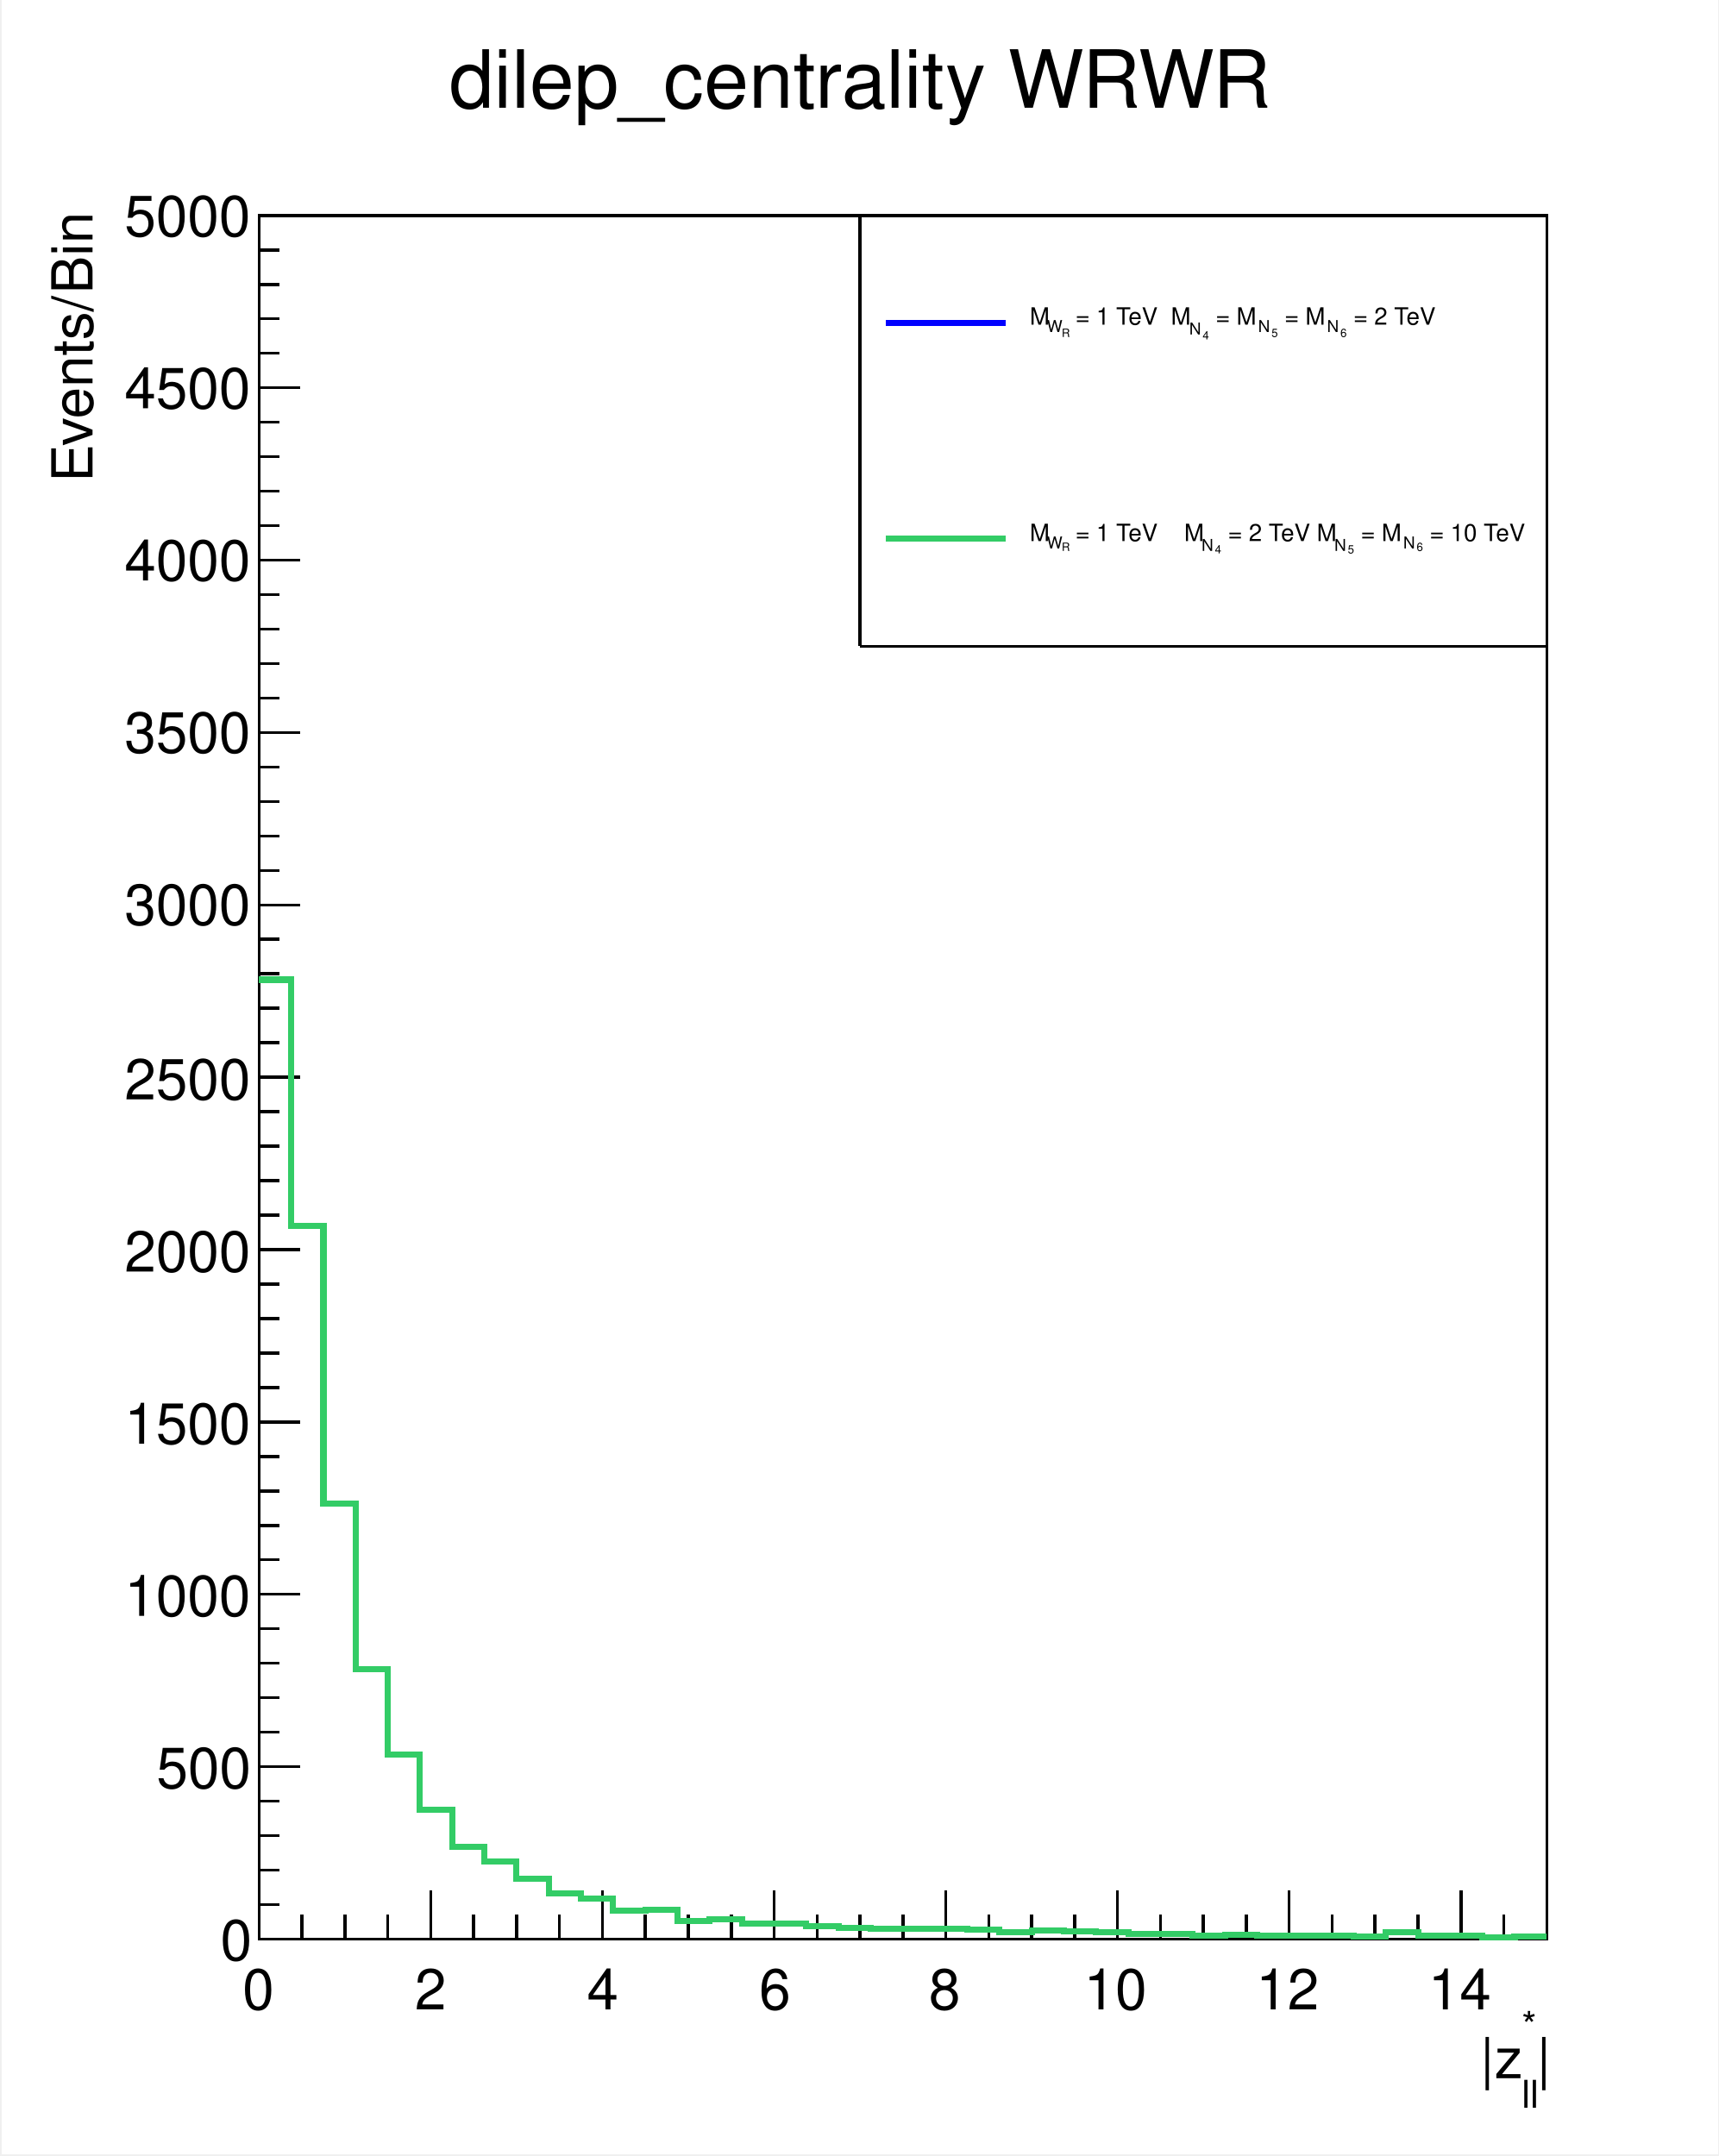
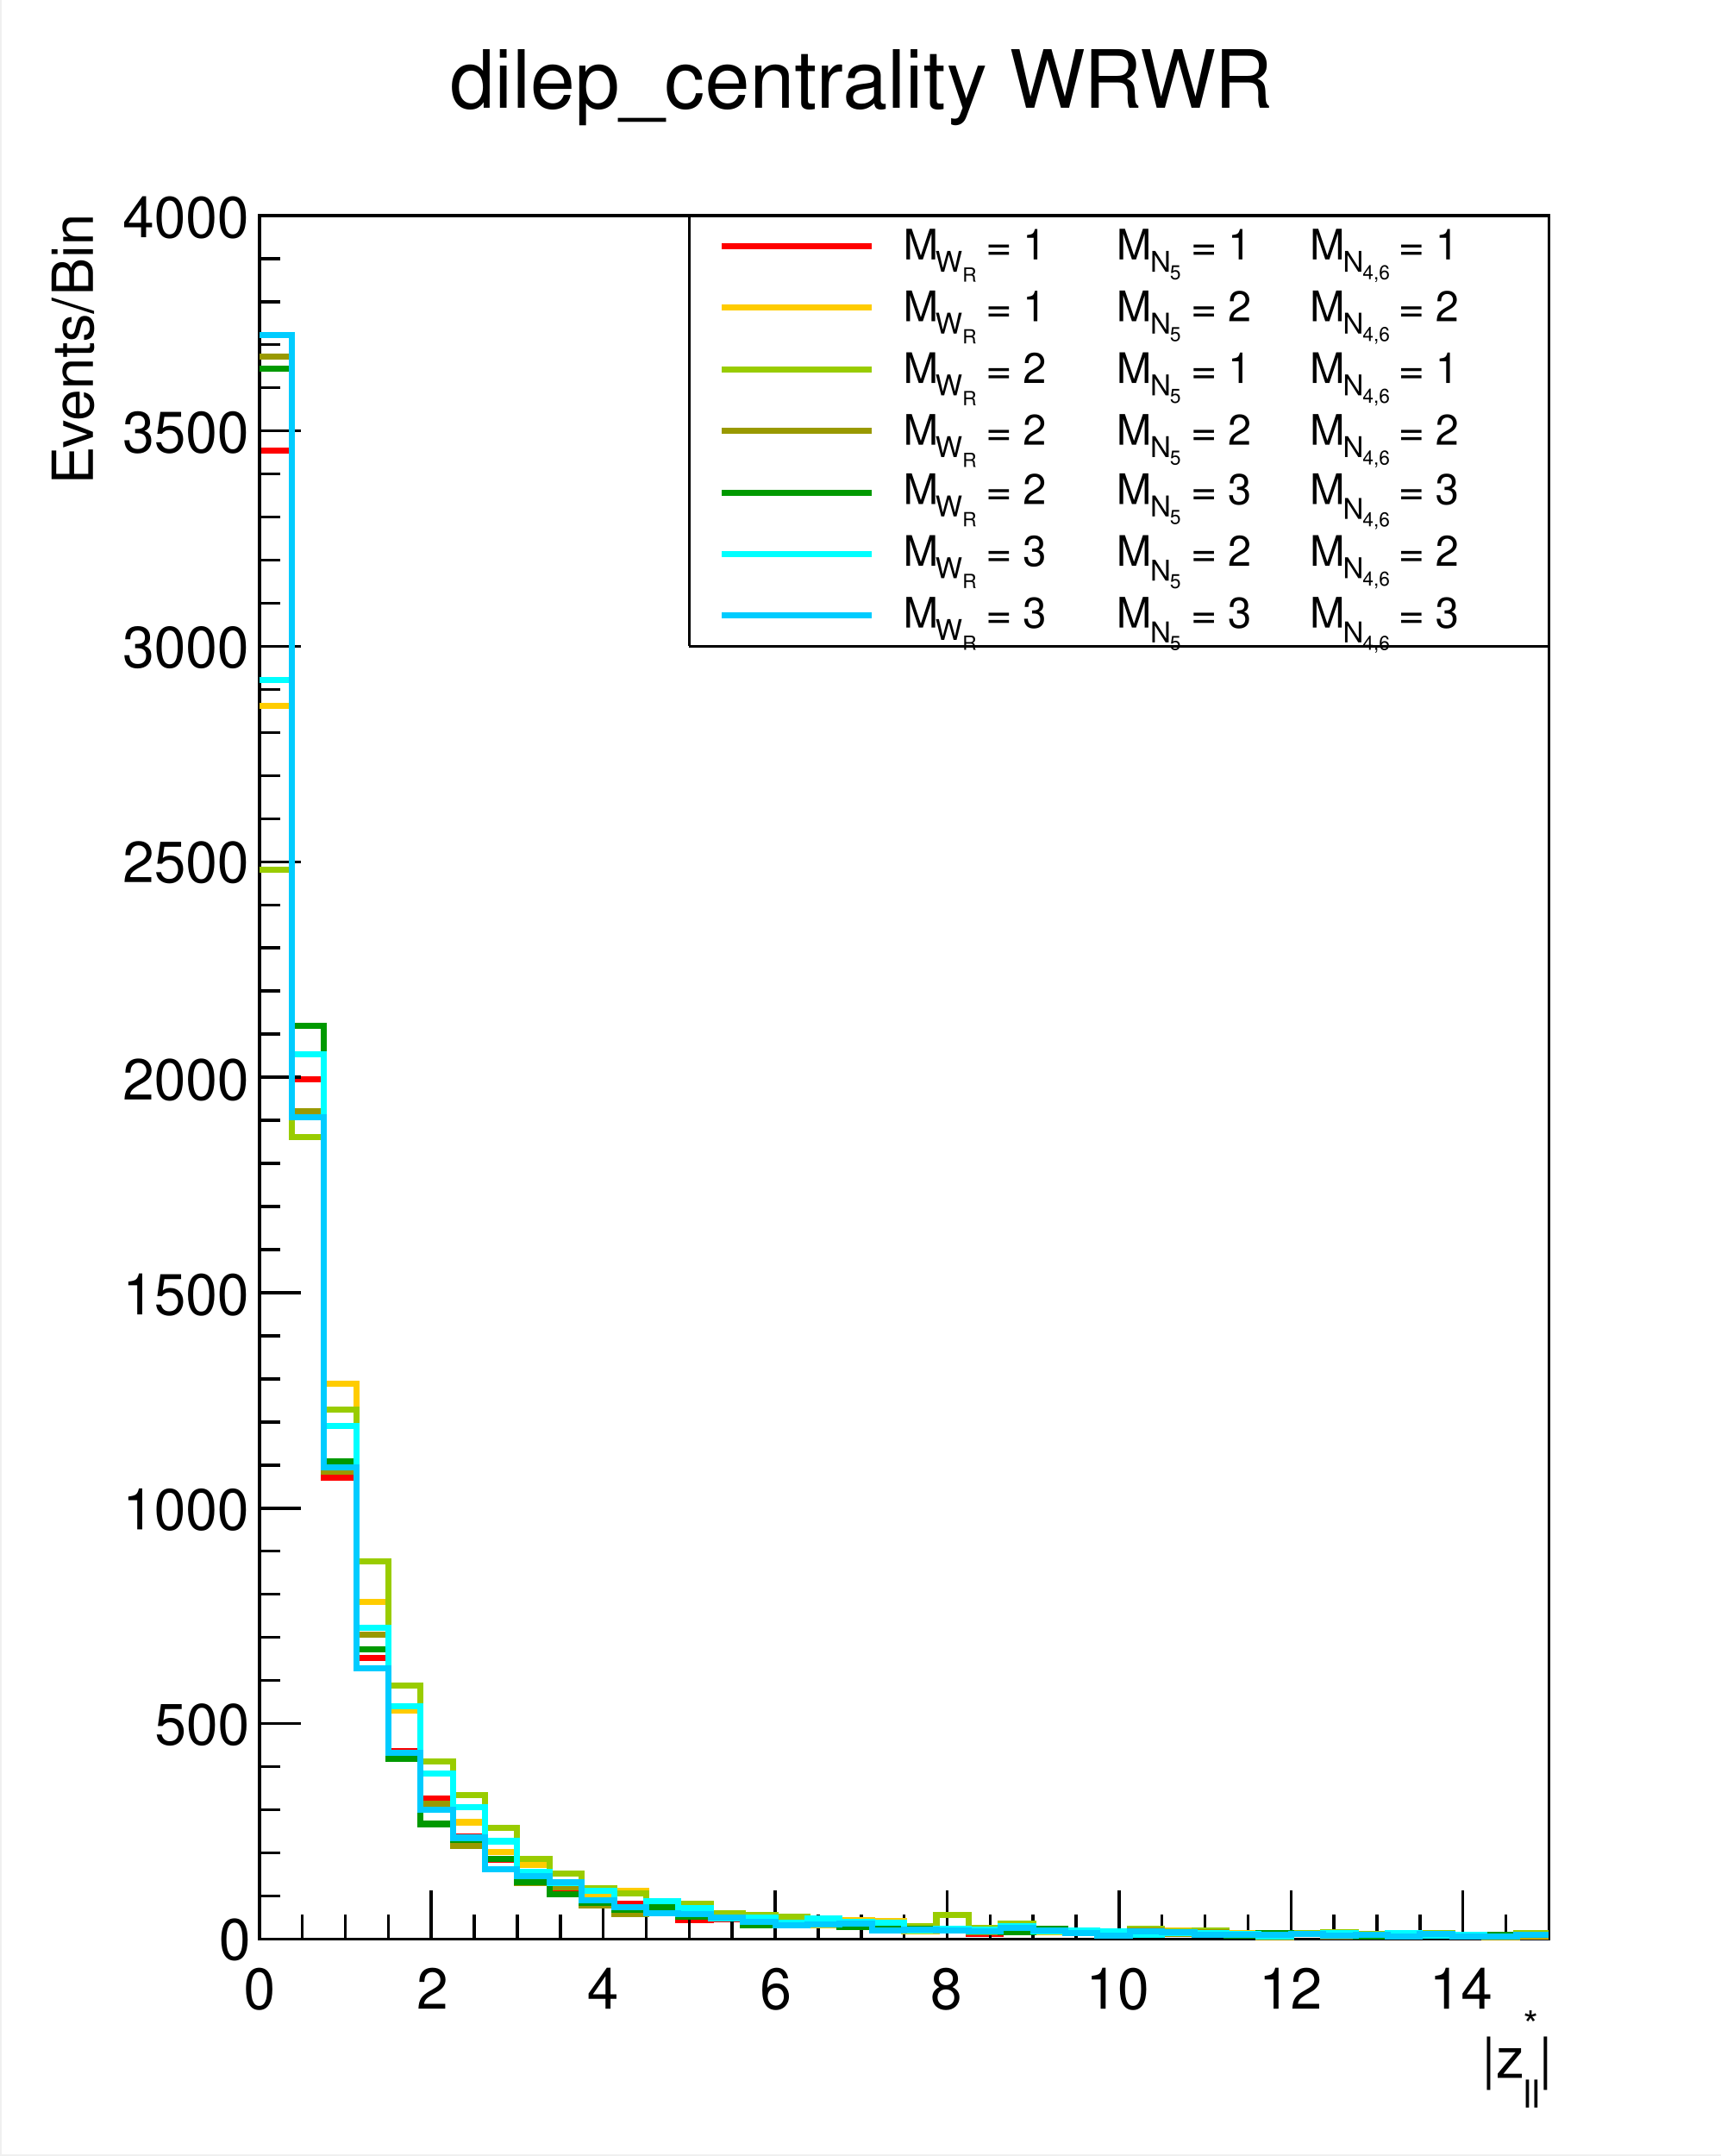
- <svg xmlns="http://www.w3.org/2000/svg" width="567.429" height="712.004" viewBox="0 0 567.429 712.004" shape-rendering="crispEdges">
+ <svg xmlns="http://www.w3.org/2000/svg" width="567.429" height="710.791" viewBox="0 0 567.429 710.791" shape-rendering="crispEdges">
  <defs>
</defs>
-   <rect x="0.5" y="0" width="566.929" height="711.504" fill="white" />
-   <rect x="85.539" y="71.15" width="425.197" height="569.203" fill="white" />
-   <rect x="85.539" y="71.15" width="425.197" height="569.203" fill="none" stroke="black" />
-   <rect x="85.539" y="71.15" width="425.197" height="569.203" fill="white" />
-   <rect x="85.539" y="71.15" width="425.197" height="569.203" fill="none" stroke="black" />
-   <path d="M85.539,323.535h 10.63v 81.282h 10.63v 91.756h 10.63v 54.644h 10.63v 28.233h 10.63v 18.328h 10.63v 12.067h 10.63v 4.781h 10.63v 5.92h 10.63v 4.781h 10.63v 1.708h 10.63v 3.984h 10.63v -0.228h  10.63v 3.529h 10.63v -0.569h 10.63v 1.48h 10.63v 0.114h 10.63v 0.683h 10.63v 0.683h 10.63v 0.342h 10.63v -0.114h 10.63v 0.114h 10.63v 0.114h 10.63v 0.911h 10.63v -0.569h 10.63v 0.342h  10.63v 0.114h 10.63v 0.569h 10.63v 0.228h 10.63v 0.569h 10.63v -0.455h 10.63v 0.228h 10.63v 0.114h 21.26v 0.342h 10.63v -1.366h 10.63v 1.138h 21.26v 0.342h 10.63v -0.114h 10.63" fill="none" stroke="#0000ff" stroke-width="2" />
-   <path d="M85.539,640.354h 425.197" fill="none" stroke="black" />
-   <path d="M85.539,624.345v 16.009" fill="none" stroke="black" />
-   <path d="M99.713,632.349v 8.004" fill="none" stroke="black" />
-   <path d="M113.886,632.349v 8.004" fill="none" stroke="black" />
-   <path d="M128.059,632.349v 8.004" fill="none" stroke="black" />
-   <path d="M142.232,624.345v 16.009" fill="none" stroke="black" />
-   <path d="M156.406,632.349v 8.004" fill="none" stroke="black" />
-   <path d="M170.579,632.349v 8.004" fill="none" stroke="black" />
-   <path d="M184.752,632.349v 8.004" fill="none" stroke="black" />
-   <path d="M198.925,624.345v 16.009" fill="none" stroke="black" />
-   <path d="M213.098,632.349v 8.004" fill="none" stroke="black" />
-   <path d="M227.272,632.349v 8.004" fill="none" stroke="black" />
-   <path d="M241.445,632.349v 8.004" fill="none" stroke="black" />
-   <path d="M255.618,624.345v 16.009" fill="none" stroke="black" />
-   <path d="M269.791,632.349v 8.004" fill="none" stroke="black" />
-   <path d="M283.965,632.349v 8.004" fill="none" stroke="black" />
-   <path d="M298.138,632.349v 8.004" fill="none" stroke="black" />
-   <path d="M312.311,624.345v 16.009" fill="none" stroke="black" />
-   <path d="M326.484,632.349v 8.004" fill="none" stroke="black" />
-   <path d="M340.657,632.349v 8.004" fill="none" stroke="black" />
-   <path d="M354.831,632.349v 8.004" fill="none" stroke="black" />
-   <path d="M369.004,624.345v 16.009" fill="none" stroke="black" />
-   <path d="M383.177,632.349v 8.004" fill="none" stroke="black" />
-   <path d="M397.35,632.349v 8.004" fill="none" stroke="black" />
-   <path d="M411.524,632.349v 8.004" fill="none" stroke="black" />
-   <path d="M425.697,624.345v 16.009" fill="none" stroke="black" />
-   <path d="M439.87,632.349v 8.004" fill="none" stroke="black" />
-   <path d="M454.043,632.349v 8.004" fill="none" stroke="black" />
-   <path d="M468.217,632.349v 8.004" fill="none" stroke="black" />
-   <path d="M482.39,624.345v 16.009" fill="none" stroke="black" />
-   <path d="M482.39,624.345v 16.009" fill="none" stroke="black" />
-   <path d="M496.563,632.349v 8.004" fill="none" stroke="black" />
-   <path d="M510.736,632.349v 8.004" fill="none" stroke="black" />
-   <text xml:space="preserve" x="80.097" y="663.583" fill="black" font-size="18.704" font-family="Helvetica">0</text>
-   <text xml:space="preserve" x="136.953" y="663.583" fill="black" font-size="18.704" font-family="Helvetica">2</text>
-   <text xml:space="preserve" x="193.808" y="663.583" fill="black" font-size="18.704" font-family="Helvetica">4</text>
-   <text xml:space="preserve" x="250.664" y="663.583" fill="black" font-size="18.704" font-family="Helvetica">6</text>
-   <text xml:space="preserve" x="306.707" y="663.583" fill="black" font-size="18.704" font-family="Helvetica">8</text>
-   <text xml:space="preserve" x="357.877" y="663.583" fill="black" font-size="18.704" font-family="Helvetica">10</text>
-   <text xml:space="preserve" x="414.732" y="663.583" fill="black" font-size="18.704" font-family="Helvetica">12</text>
-   <text xml:space="preserve" x="471.587" y="663.583" fill="black" font-size="18.704" font-family="Helvetica">14</text>
-   <text xml:space="preserve" x="507.325" y="686.325" fill="black" font-size="18.704" font-family="Helvetica">|</text>
-   <text xml:space="preserve" x="502.452" y="673.33" fill="black" font-size="12.636" font-family="Helvetica">*</text>
-   <text xml:space="preserve" x="502.452" y="696.072" fill="black" font-size="12.636" font-family="Helvetica">ll</text>
-   <text xml:space="preserve" x="488.644" y="686.325" fill="black" font-size="18.704" font-family="Helvetica">|z</text>
-   <path d="M85.539,640.354v -569.203" fill="none" stroke="black" />
-   <path d="M99.146,640.354h -13.606" fill="none" stroke="black" />
-   <path d="M92.343,628.97h -6.803" fill="none" stroke="black" />
-   <path d="M92.343,617.586h -6.803" fill="none" stroke="black" />
-   <path d="M92.343,606.202h -6.803" fill="none" stroke="black" />
-   <path d="M92.343,594.818h -6.803" fill="none" stroke="black" />
-   <path d="M99.146,583.433h -13.606" fill="none" stroke="black" />
-   <path d="M92.343,572.049h -6.803" fill="none" stroke="black" />
-   <path d="M92.343,560.665h -6.803" fill="none" stroke="black" />
-   <path d="M92.343,549.281h -6.803" fill="none" stroke="black" />
-   <path d="M92.343,537.897h -6.803" fill="none" stroke="black" />
-   <path d="M99.146,526.513h -13.606" fill="none" stroke="black" />
-   <path d="M92.343,515.129h -6.803" fill="none" stroke="black" />
-   <path d="M92.343,503.745h -6.803" fill="none" stroke="black" />
-   <path d="M92.343,492.361h -6.803" fill="none" stroke="black" />
-   <path d="M92.343,480.977h -6.803" fill="none" stroke="black" />
-   <path d="M99.146,469.593h -13.606" fill="none" stroke="black" />
-   <path d="M92.343,458.209h -6.803" fill="none" stroke="black" />
-   <path d="M92.343,446.825h -6.803" fill="none" stroke="black" />
-   <path d="M92.343,435.441h -6.803" fill="none" stroke="black" />
-   <path d="M92.343,424.056h -6.803" fill="none" stroke="black" />
-   <path d="M99.146,412.672h -13.606" fill="none" stroke="black" />
-   <path d="M92.343,401.288h -6.803" fill="none" stroke="black" />
-   <path d="M92.343,389.904h -6.803" fill="none" stroke="black" />
-   <path d="M92.343,378.52h -6.803" fill="none" stroke="black" />
-   <path d="M92.343,367.136h -6.803" fill="none" stroke="black" />
-   <path d="M99.146,355.752h -13.606" fill="none" stroke="black" />
-   <path d="M92.343,344.368h -6.803" fill="none" stroke="black" />
-   <path d="M92.343,332.984h -6.803" fill="none" stroke="black" />
-   <path d="M92.343,321.6h -6.803" fill="none" stroke="black" />
-   <path d="M92.343,310.216h -6.803" fill="none" stroke="black" />
-   <path d="M99.146,298.832h -13.606" fill="none" stroke="black" />
-   <path d="M92.343,287.448h -6.803" fill="none" stroke="black" />
-   <path d="M92.343,276.064h -6.803" fill="none" stroke="black" />
-   <path d="M92.343,264.68h -6.803" fill="none" stroke="black" />
-   <path d="M92.343,253.295h -6.803" fill="none" stroke="black" />
-   <path d="M99.146,241.911h -13.606" fill="none" stroke="black" />
-   <path d="M92.343,230.527h -6.803" fill="none" stroke="black" />
-   <path d="M92.343,219.143h -6.803" fill="none" stroke="black" />
-   <path d="M92.343,207.759h -6.803" fill="none" stroke="black" />
-   <path d="M92.343,196.375h -6.803" fill="none" stroke="black" />
-   <path d="M99.146,184.991h -13.606" fill="none" stroke="black" />
-   <path d="M92.343,173.607h -6.803" fill="none" stroke="black" />
-   <path d="M92.343,162.223h -6.803" fill="none" stroke="black" />
-   <path d="M92.343,150.839h -6.803" fill="none" stroke="black" />
-   <path d="M92.343,139.455h -6.803" fill="none" stroke="black" />
-   <path d="M99.146,128.071h -13.606" fill="none" stroke="black" />
-   <path d="M92.343,116.687h -6.803" fill="none" stroke="black" />
-   <path d="M92.343,105.303h -6.803" fill="none" stroke="black" />
-   <path d="M92.343,93.919h -6.803" fill="none" stroke="black" />
-   <path d="M92.343,82.534h -6.803" fill="none" stroke="black" />
-   <path d="M99.146,71.15h -13.606" fill="none" stroke="black" />
-   <text xml:space="preserve" x="72.787" y="647.339" fill="black" font-size="18.704" font-family="Helvetica">0</text>
-   <text xml:space="preserve" x="51.67" y="590.484" fill="black" font-size="18.704" font-family="Helvetica">500</text>
-   <text xml:space="preserve" x="41.111" y="533.628" fill="black" font-size="18.704" font-family="Helvetica">1000</text>
-   <text xml:space="preserve" x="41.111" y="476.773" fill="black" font-size="18.704" font-family="Helvetica">1500</text>
-   <text xml:space="preserve" x="41.111" y="419.917" fill="black" font-size="18.704" font-family="Helvetica">2000</text>
-   <text xml:space="preserve" x="41.111" y="363.062" fill="black" font-size="18.704" font-family="Helvetica">2500</text>
-   <text xml:space="preserve" x="41.111" y="305.395" fill="black" font-size="18.704" font-family="Helvetica">3000</text>
-   <text xml:space="preserve" x="41.111" y="248.539" fill="black" font-size="18.704" font-family="Helvetica">3500</text>
-   <text xml:space="preserve" x="41.111" y="191.684" fill="black" font-size="18.704" font-family="Helvetica">4000</text>
-   <text xml:space="preserve" x="41.111" y="134.828" fill="black" font-size="18.704" font-family="Helvetica">4500</text>
-   <text xml:space="preserve" x="41.111" y="77.973" fill="black" font-size="18.704" font-family="Helvetica">5000</text>
-   <g transform="rotate(-90,30.5521,159.195)">
-     <text xml:space="preserve" x="30.552" y="159.195" fill="black" font-size="18.704" font-family="Helvetica">Events/Bin</text>
+   <rect x="0.5" y="0" width="566.929" height="710.291" fill="white" />
+   <rect x="85.539" y="71.029" width="425.197" height="568.232" fill="white" />
+   <rect x="85.539" y="71.029" width="425.197" height="568.232" fill="none" stroke="black" />
+   <rect x="85.539" y="71.029" width="425.197" height="568.232" fill="white" />
+   <rect x="85.539" y="71.029" width="425.197" height="568.232" fill="none" stroke="black" />
+   <path d="M85.539,148.451h 10.63v 207.263h 10.63v 131.404h 10.63v 59.522h 10.63v 30.543h 10.63v 15.768h 10.63v 12.643h 10.63v 7.529h 10.63v 5.966h 10.63v 4.688h 10.63v 2.557h 10.63v 1.421h 10.63v 2.841h  10.63v 2.415h 10.63v -0.284h 10.63v 0.142h 10.63v 1.136h 21.26v 0.426h 10.63v -0.426h 10.63v 1.563h 10.63v 0.284h 10.63v 1.705h 10.63v -0.71h 10.63v -0.994h 10.63v 0.852h 10.63v 0.284h  10.63v 0.568h 10.63v -0.426h 10.63v 0.284h 10.63v 0.71h 10.63v -0.426h 21.26v 0.426h 10.63v 0.568h 10.63v -0.852h 10.63v 0.284h 10.63v -0.142h 10.63v 0.284h 10.63v 0.142h 10.63" fill="none" stroke="#ff0000" stroke-width="2" />
+   <path d="M85.539,639.261h 425.197" fill="none" stroke="black" />
+   <path d="M85.539,623.28v 15.982" fill="none" stroke="black" />
+   <path d="M99.713,631.271v 7.991" fill="none" stroke="black" />
+   <path d="M113.886,631.271v 7.991" fill="none" stroke="black" />
+   <path d="M128.059,631.271v 7.991" fill="none" stroke="black" />
+   <path d="M142.232,623.28v 15.982" fill="none" stroke="black" />
+   <path d="M156.406,631.271v 7.991" fill="none" stroke="black" />
+   <path d="M170.579,631.271v 7.991" fill="none" stroke="black" />
+   <path d="M184.752,631.271v 7.991" fill="none" stroke="black" />
+   <path d="M198.925,623.28v 15.982" fill="none" stroke="black" />
+   <path d="M213.098,631.271v 7.991" fill="none" stroke="black" />
+   <path d="M227.272,631.271v 7.991" fill="none" stroke="black" />
+   <path d="M241.445,631.271v 7.991" fill="none" stroke="black" />
+   <path d="M255.618,623.28v 15.982" fill="none" stroke="black" />
+   <path d="M269.791,631.271v 7.991" fill="none" stroke="black" />
+   <path d="M283.965,631.271v 7.991" fill="none" stroke="black" />
+   <path d="M298.138,631.271v 7.991" fill="none" stroke="black" />
+   <path d="M312.311,623.28v 15.982" fill="none" stroke="black" />
+   <path d="M326.484,631.271v 7.991" fill="none" stroke="black" />
+   <path d="M340.657,631.271v 7.991" fill="none" stroke="black" />
+   <path d="M354.831,631.271v 7.991" fill="none" stroke="black" />
+   <path d="M369.004,623.28v 15.982" fill="none" stroke="black" />
+   <path d="M383.177,631.271v 7.991" fill="none" stroke="black" />
+   <path d="M397.35,631.271v 7.991" fill="none" stroke="black" />
+   <path d="M411.524,631.271v 7.991" fill="none" stroke="black" />
+   <path d="M425.697,623.28v 15.982" fill="none" stroke="black" />
+   <path d="M439.87,631.271v 7.991" fill="none" stroke="black" />
+   <path d="M454.043,631.271v 7.991" fill="none" stroke="black" />
+   <path d="M468.217,631.271v 7.991" fill="none" stroke="black" />
+   <path d="M482.39,623.28v 15.982" fill="none" stroke="black" />
+   <path d="M482.39,623.28v 15.982" fill="none" stroke="black" />
+   <path d="M496.563,631.271v 7.991" fill="none" stroke="black" />
+   <path d="M510.736,631.271v 7.991" fill="none" stroke="black" />
+   <text xml:space="preserve" x="80.326" y="662.232" fill="black" font-size="18.704" font-family="Helvetica">0</text>
+   <text xml:space="preserve" x="137.345" y="662.232" fill="black" font-size="18.704" font-family="Helvetica">2</text>
+   <text xml:space="preserve" x="193.549" y="662.232" fill="black" font-size="18.704" font-family="Helvetica">4</text>
+   <text xml:space="preserve" x="250.568" y="662.232" fill="black" font-size="18.704" font-family="Helvetica">6</text>
+   <text xml:space="preserve" x="306.772" y="662.232" fill="black" font-size="18.704" font-family="Helvetica">8</text>
+   <text xml:space="preserve" x="358.089" y="662.232" fill="black" font-size="18.704" font-family="Helvetica">10</text>
+   <text xml:space="preserve" x="415.108" y="662.232" fill="black" font-size="18.704" font-family="Helvetica">12</text>
+   <text xml:space="preserve" x="471.312" y="662.232" fill="black" font-size="18.704" font-family="Helvetica">14</text>
+   <text xml:space="preserve" x="507.152" y="685.039" fill="black" font-size="18.704" font-family="Helvetica">|</text>
+   <text xml:space="preserve" x="502.265" y="672.006" fill="black" font-size="12.636" font-family="Helvetica">*</text>
+   <text xml:space="preserve" x="502.265" y="694.814" fill="black" font-size="12.636" font-family="Helvetica">ll</text>
+   <text xml:space="preserve" x="488.417" y="685.039" fill="black" font-size="18.704" font-family="Helvetica">|z</text>
+   <path d="M85.539,639.261v -568.232" fill="none" stroke="black" />
+   <path d="M99.146,639.261h -13.606" fill="none" stroke="black" />
+   <path d="M92.343,625.056h -6.803" fill="none" stroke="black" />
+   <path d="M92.343,610.85h -6.803" fill="none" stroke="black" />
+   <path d="M92.343,596.644h -6.803" fill="none" stroke="black" />
+   <path d="M92.343,582.438h -6.803" fill="none" stroke="black" />
+   <path d="M99.146,568.232h -13.606" fill="none" stroke="black" />
+   <path d="M92.343,554.027h -6.803" fill="none" stroke="black" />
+   <path d="M92.343,539.821h -6.803" fill="none" stroke="black" />
+   <path d="M92.343,525.615h -6.803" fill="none" stroke="black" />
+   <path d="M92.343,511.409h -6.803" fill="none" stroke="black" />
+   <path d="M99.146,497.203h -13.606" fill="none" stroke="black" />
+   <path d="M92.343,482.998h -6.803" fill="none" stroke="black" />
+   <path d="M92.343,468.792h -6.803" fill="none" stroke="black" />
+   <path d="M92.343,454.586h -6.803" fill="none" stroke="black" />
+   <path d="M92.343,440.38h -6.803" fill="none" stroke="black" />
+   <path d="M99.146,426.174h -13.606" fill="none" stroke="black" />
+   <path d="M92.343,411.968h -6.803" fill="none" stroke="black" />
+   <path d="M92.343,397.763h -6.803" fill="none" stroke="black" />
+   <path d="M92.343,383.557h -6.803" fill="none" stroke="black" />
+   <path d="M92.343,369.351h -6.803" fill="none" stroke="black" />
+   <path d="M99.146,355.145h -13.606" fill="none" stroke="black" />
+   <path d="M92.343,340.939h -6.803" fill="none" stroke="black" />
+   <path d="M92.343,326.734h -6.803" fill="none" stroke="black" />
+   <path d="M92.343,312.528h -6.803" fill="none" stroke="black" />
+   <path d="M92.343,298.322h -6.803" fill="none" stroke="black" />
+   <path d="M99.146,284.116h -13.606" fill="none" stroke="black" />
+   <path d="M92.343,269.91h -6.803" fill="none" stroke="black" />
+   <path d="M92.343,255.705h -6.803" fill="none" stroke="black" />
+   <path d="M92.343,241.499h -6.803" fill="none" stroke="black" />
+   <path d="M92.343,227.293h -6.803" fill="none" stroke="black" />
+   <path d="M99.146,213.087h -13.606" fill="none" stroke="black" />
+   <path d="M92.343,198.881h -6.803" fill="none" stroke="black" />
+   <path d="M92.343,184.676h -6.803" fill="none" stroke="black" />
+   <path d="M92.343,170.47h -6.803" fill="none" stroke="black" />
+   <path d="M92.343,156.264h -6.803" fill="none" stroke="black" />
+   <path d="M99.146,142.058h -13.606" fill="none" stroke="black" />
+   <path d="M92.343,127.852h -6.803" fill="none" stroke="black" />
+   <path d="M92.343,113.646h -6.803" fill="none" stroke="black" />
+   <path d="M92.343,99.441h -6.803" fill="none" stroke="black" />
+   <path d="M92.343,85.235h -6.803" fill="none" stroke="black" />
+   <path d="M99.146,71.029h -13.606" fill="none" stroke="black" />
+   <text xml:space="preserve" x="72.181" y="645.941" fill="black" font-size="18.704" font-family="Helvetica">0</text>
+   <text xml:space="preserve" x="51.002" y="575.075" fill="black" font-size="18.704" font-family="Helvetica">500</text>
+   <text xml:space="preserve" x="40.413" y="504.208" fill="black" font-size="18.704" font-family="Helvetica">1000</text>
+   <text xml:space="preserve" x="40.413" y="433.342" fill="black" font-size="18.704" font-family="Helvetica">1500</text>
+   <text xml:space="preserve" x="40.413" y="362.476" fill="black" font-size="18.704" font-family="Helvetica">2000</text>
+   <text xml:space="preserve" x="40.413" y="290.796" fill="black" font-size="18.704" font-family="Helvetica">2500</text>
+   <text xml:space="preserve" x="40.413" y="219.929" fill="black" font-size="18.704" font-family="Helvetica">3000</text>
+   <text xml:space="preserve" x="40.413" y="149.063" fill="black" font-size="18.704" font-family="Helvetica">3500</text>
+   <text xml:space="preserve" x="40.413" y="78.197" fill="black" font-size="18.704" font-family="Helvetica">4000</text>
+   <g transform="rotate(-90,30.6385,159.652)">
+     <text xml:space="preserve" x="30.639" y="159.652" fill="black" font-size="18.704" font-family="Helvetica">Events/Bin</text>
  </g>
-   <text xml:space="preserve" x="283.965" y="35.575" text-anchor="middle" fill="black" font-size="26.506" font-family="Helvetica">dilep_centrality WRWR</text>
-   <path d="M85.539,323.535h 10.63v 81.282h 10.63v 91.756h 10.63v 54.644h 10.63v 28.233h 10.63v 18.328h 10.63v 12.067h 10.63v 4.781h 10.63v 5.92h 10.63v 4.781h 10.63v 1.708h 10.63v 3.984h 10.63v -0.228h  10.63v 3.529h 10.63v -0.569h 10.63v 1.48h 10.63v 0.114h 10.63v 0.683h 10.63v 0.683h 10.63v 0.342h 10.63v -0.114h 10.63v 0.114h 10.63v 0.114h 10.63v 0.911h 10.63v -0.569h 10.63v 0.342h  10.63v 0.114h 10.63v 0.569h 10.63v 0.228h 10.63v 0.569h 10.63v -0.455h 10.63v 0.228h 10.63v 0.114h 21.26v 0.342h 10.63v -1.366h 10.63v 1.138h 21.26v 0.342h 10.63v -0.114h 10.63" fill="none" stroke="#33cc66" stroke-width="2" />
-   <rect x="283.965" y="71.15" width="226.772" height="142.301" fill="white" />
-   <path d="M283.965,213.451h 226.772" fill="none" stroke="black" />
-   <path d="M510.736,213.451v -142.301" fill="none" stroke="black" />
-   <path d="M510.736,71.15h -226.772" fill="none" stroke="black" />
-   <path d="M283.965,71.15v 142.301" fill="none" stroke="black" />
-   <text xml:space="preserve" x="444.784" y="107.213" fill="black" font-size="7.871" font-family="Helvetica"> = 2 TeV</text>
-   <text xml:space="preserve" x="441.535" y="111.274" fill="black" font-size="3.776" font-family="Helvetica"> 6</text>
-   <text xml:space="preserve" x="436.662" y="109.65" fill="black" font-size="5.414" font-family="Helvetica"> N</text>
-   <text xml:space="preserve" x="422.042" y="107.213" fill="black" font-size="7.871" font-family="Helvetica"> = M</text>
-   <text xml:space="preserve" x="418.793" y="111.274" fill="black" font-size="3.776" font-family="Helvetica"> 5</text>
-   <text xml:space="preserve" x="413.92" y="109.65" fill="black" font-size="5.414" font-family="Helvetica"> N</text>
-   <text xml:space="preserve" x="399.3" y="107.213" fill="black" font-size="7.871" font-family="Helvetica"> = M</text>
-   <text xml:space="preserve" x="396.051" y="112.086" fill="black" font-size="3.776" font-family="Helvetica"> 4</text>
-   <text xml:space="preserve" x="391.178" y="110.462" fill="black" font-size="5.414" font-family="Helvetica"> N</text>
-   <text xml:space="preserve" x="353.003" y="107.213" fill="black" font-size="7.871" font-family="Helvetica"> = 1 TeV  M</text>
-   <text xml:space="preserve" x="350.567" y="111.274" fill="black" font-size="3.776" font-family="Helvetica">R</text>
-   <text xml:space="preserve" x="345.693" y="109.65" fill="black" font-size="5.414" font-family="Helvetica">W</text>
-   <text xml:space="preserve" x="340.008" y="107.213" fill="black" font-size="7.871" font-family="Helvetica">M</text>
-   <path d="M292.469,106.726h 39.685" fill="none" stroke="#0000ff" stroke-width="2" />
-   <text xml:space="preserve" x="469.963" y="178.688" fill="black" font-size="7.871" font-family="Helvetica"> = 10 TeV</text>
-   <text xml:space="preserve" x="466.714" y="181.937" fill="black" font-size="3.776" font-family="Helvetica"> 6</text>
-   <text xml:space="preserve" x="461.841" y="181.125" fill="black" font-size="5.414" font-family="Helvetica"> N</text>
-   <text xml:space="preserve" x="447.221" y="178.688" fill="black" font-size="7.871" font-family="Helvetica"> = M</text>
-   <text xml:space="preserve" x="443.972" y="182.749" fill="black" font-size="3.776" font-family="Helvetica"> 5</text>
-   <text xml:space="preserve" x="439.098" y="181.937" fill="black" font-size="5.414" font-family="Helvetica"> N</text>
-   <text xml:space="preserve" x="403.361" y="178.688" fill="black" font-size="7.871" font-family="Helvetica"> = 2 TeV M</text>
-   <text xml:space="preserve" x="400.112" y="182.749" fill="black" font-size="3.776" font-family="Helvetica"> 4</text>
-   <text xml:space="preserve" x="395.239" y="181.937" fill="black" font-size="5.414" font-family="Helvetica"> N</text>
-   <text xml:space="preserve" x="353.003" y="178.688" fill="black" font-size="7.871" font-family="Helvetica"> = 1 TeV    M</text>
-   <text xml:space="preserve" x="350.567" y="181.937" fill="black" font-size="3.776" font-family="Helvetica">R</text>
-   <text xml:space="preserve" x="345.693" y="181.125" fill="black" font-size="5.414" font-family="Helvetica">W</text>
-   <text xml:space="preserve" x="340.008" y="178.688" fill="black" font-size="7.871" font-family="Helvetica">M</text>
-   <path d="M292.469,177.876h 39.685" fill="none" stroke="#33cc66" stroke-width="2" />
+   <text xml:space="preserve" x="283.965" y="35.514" text-anchor="middle" fill="black" font-size="26.506" font-family="Helvetica">dilep_centrality WRWR</text>
+   <path d="M85.539,232.691h 10.63v 114.783h 10.63v 108.674h 10.63v 71.881h 10.63v 35.941h 10.63v 20.598h 10.63v 16.195h 10.63v 9.944h 10.63v 4.12h 10.63v 5.966h 10.63v 3.694h 10.63v -0.994h 10.63v 5.256h  10.63v 0.568h 10.63v 1.847h 10.63v 1.563h 10.63v -0.852h 10.63v 2.983h 10.63v -1.847h 10.63v 0.284h 10.63v 3.551h 10.63v -0.284h 10.63v -0.284h 10.63v 0.568h 10.63v 0.284h 10.63v -0.284h  10.63v 0.426h 10.63v -1.421h 10.63v 0.568h 10.63v 0.994h 21.26v 0.426h 10.63v -0.284h 21.26v 0.568h 10.63v 0.284h 10.63v -0.426h 10.63v -0.142h 10.63v 0.142h 10.63v 0.568h 10.63" fill="none" stroke="#ffcc00" stroke-width="2" />
+   <path d="M85.539,286.815h 10.63v 88.076h 10.63v 89.781h 10.63v 50.147h 10.63v 40.771h 10.63v 25.144h 10.63v 11.081h 10.63v 10.796h 10.63v 10.228h 10.63v 4.972h 10.63v 4.83h 10.63v 1.705h 10.63v 2.557h 10.63v  0.71h 10.63v 3.125h 10.63v 0.568h 10.63v 0.568h 10.63v 1.421h 10.63v 1.563h 10.63v -0.852h 10.63v 1.136h 10.63v -3.694h 10.63v 4.262h 10.63v -1.421h 10.63v 2.415h 10.63v -0.142h 10.63v  0.426h 10.63v -0.994h 10.63v 0.71h 10.63v -0.284h 10.63v 1.421h 10.63v -0.568h 21.26v -0.142h 10.63v 0.568h 10.63v 0.568h 10.63v -0.994h 10.63v 0.994h 10.63v -0.284h 10.63v -0.568h  10.63" fill="none" stroke="#99cc00" stroke-width="2" />
+   <path d="M85.539,117.482h 10.63v 248.744h 10.63v 119.045h 10.63v 53.698h 10.63v 38.782h 10.63v 16.905h 10.63v 13.922h 10.63v 7.813h 10.63v 4.404h 10.63v 1.563h 10.63v 5.824h 10.63v 2.983h 10.63v -2.699h 10.63v  3.125h 10.63v 0.71h 10.63v 0.426h 10.63v 1.279h 10.63v 0.426h 10.63v -0.142h 10.63v 1.563h 10.63v 0.284h 10.63v -0.142h 10.63v 1.136h 10.63v -1.421h 10.63v 0.426h 10.63v 0.71h 10.63v  1.136h 10.63v -1.421h 10.63v 1.136h 10.63v -0.568h 10.63v 0.568h 10.63v 1.136h 10.63v -1.136h 10.63v 0.71h 21.26v -0.284h 10.63v 0.142h 21.26v 0.568h 10.63v -0.568h 10.63" fill="none" stroke="#999900" stroke-width="2" />
+   <path d="M85.539,121.602h 10.63v 216.639h 10.63v 143.621h 10.63v 61.937h 10.63v 36.083h 10.63v 21.451h 10.63v 5.114h 10.63v 6.535h 10.63v 7.671h 10.63v 3.836h 10.63v 2.983h 10.63v 2.273h 10.63v -0.994h  10.63v 3.267h 10.63v 0.568h 10.63v 2.273h 21.26v -1.563h 10.63v 1.989h 10.63v -0.426h 10.63v 0.994h 10.63v 0.568h 10.63v 0.284h 10.63v 0.426h 10.63v -1.279h 10.63v 1.421h 10.63v 0.142h  10.63v -0.568h 10.63v 0.568h 10.63v 0.284h 10.63v 0.426h 10.63v -0.852h 10.63v 0.426h 10.63v 0.284h 10.63v 0.568h 10.63v -0.426h 10.63v 0.142h 10.63v 0.284h 10.63v -0.568h 10.63v  -0.142h 10.63" fill="none" stroke="#009900" stroke-width="2" />
+   <path d="M85.539,224.31h 10.63v 123.164h 10.63v 122.596h 10.63v 66.483h 10.63v 25.997h 10.63v 22.019h 10.63v 11.081h 10.63v 11.365h 10.63v 10.086h 10.63v 3.694h 10.63v 2.557h 10.63v 5.398h 10.63v -1.847h 10.63v  2.273h 10.63v 3.409h 10.63v -0.426h 10.63v 1.705h 10.63v -1.421h 10.63v 1.136h 10.63v 0.426h 10.63v 2.557h 10.63v -0.568h 10.63v 0.142h 10.63v -1.136h 10.63v 1.705h 10.63v -0.142h 10.63v  0.284h 10.63v 0.994h 10.63v -0.568h 10.63v 0.142h 10.63v 0.142h 10.63v 0.852h 10.63v -0.71h 10.63v -0.284h 10.63v 0.568h 10.63v -0.71h 10.63v 0.994h 10.63v -0.284h 10.63v 0.568h 10.63v  -0.71h 10.63" fill="none" stroke="#00ffff" stroke-width="2" />
+   <path d="M85.539,110.379h 10.63v 257.978h 10.63v 115.493h 10.63v 66.057h 10.63v 27.985h 10.63v 18.752h 10.63v 9.234h 10.63v 10.512h 10.63v 2.273h 10.63v 1.989h 10.63v 5.966h 10.63v 2.273h 10.63v 1.847h 10.63v  0.284h 10.63v 1.279h 10.63v 1.421h 10.63v 1.136h 10.63v -0.426h 10.63v -0.142h 10.63v 2.131h 10.63v -0.142h 10.63v 0.142h 10.63v 0.284h 10.63v -1.136h 10.63v 0.994h 10.63v 0.852h 10.63v  0.852h 10.63v -1.421h 10.63v 0.284h 10.63v 0.71h 31.89v -0.142h 10.63v 0.568h 10.63v -0.284h 10.63v 0.426h 10.63v -0.71h 10.63v 0.852h 21.26v -0.568h 10.63" fill="none" stroke="#00ccff" stroke-width="2" />
+   <rect x="227.272" y="71.029" width="283.465" height="142.058" fill="white" />
+   <path d="M227.272,213.087h 283.465" fill="none" stroke="black" />
+   <path d="M510.736,213.087v -142.058" fill="none" stroke="black" />
+   <path d="M510.736,71.029h -283.465" fill="none" stroke="black" />
+   <path d="M227.272,71.029v 142.058" fill="none" stroke="black" />
+   <text xml:space="preserve" x="457.464" y="85.528" fill="black" font-size="13.874" font-family="Helvetica"> = 1</text>
+   <text xml:space="preserve" x="449.319" y="92.044" fill="black" font-size="6.444" font-family="Helvetica">4,6</text>
+   <text xml:space="preserve" x="442.802" y="89.601" fill="black" font-size="9.416" font-family="Helvetica">N</text>
+   <text xml:space="preserve" x="389.042" y="85.528" fill="black" font-size="13.874" font-family="Helvetica"> = 1     M</text>
+   <text xml:space="preserve" x="385.784" y="92.044" fill="black" font-size="6.444" font-family="Helvetica">5</text>
+   <text xml:space="preserve" x="379.267" y="89.601" fill="black" font-size="9.416" font-family="Helvetica">N</text>
+   <text xml:space="preserve" x="321.434" y="85.528" fill="black" font-size="13.874" font-family="Helvetica"> = 1      M</text>
+   <text xml:space="preserve" x="317.361" y="92.859" fill="black" font-size="6.444" font-family="Helvetica">R</text>
+   <text xml:space="preserve" x="308.401" y="89.601" fill="black" font-size="9.416" font-family="Helvetica">W</text>
+   <text xml:space="preserve" x="297.812" y="85.528" fill="black" font-size="13.874" font-family="Helvetica">M</text>
+   <path d="M237.902,81.176h 49.606" fill="none" stroke="#ff0000" stroke-width="2" />
+   <text xml:space="preserve" x="457.464" y="105.892" fill="black" font-size="13.874" font-family="Helvetica"> = 2</text>
+   <text xml:space="preserve" x="449.319" y="112.408" fill="black" font-size="6.444" font-family="Helvetica">4,6</text>
+   <text xml:space="preserve" x="442.802" y="109.965" fill="black" font-size="9.416" font-family="Helvetica">N</text>
+   <text xml:space="preserve" x="389.042" y="105.892" fill="black" font-size="13.874" font-family="Helvetica"> = 2     M</text>
+   <text xml:space="preserve" x="385.784" y="112.408" fill="black" font-size="6.444" font-family="Helvetica">5</text>
+   <text xml:space="preserve" x="379.267" y="109.965" fill="black" font-size="9.416" font-family="Helvetica">N</text>
+   <text xml:space="preserve" x="321.434" y="105.892" fill="black" font-size="13.874" font-family="Helvetica"> = 1      M</text>
+   <text xml:space="preserve" x="317.361" y="113.223" fill="black" font-size="6.444" font-family="Helvetica">R</text>
+   <text xml:space="preserve" x="308.401" y="109.965" fill="black" font-size="9.416" font-family="Helvetica">W</text>
+   <text xml:space="preserve" x="297.812" y="105.892" fill="black" font-size="13.874" font-family="Helvetica">M</text>
+   <path d="M237.902,101.47h 49.606" fill="none" stroke="#ffcc00" stroke-width="2" />
+   <text xml:space="preserve" x="457.464" y="126.256" fill="black" font-size="13.874" font-family="Helvetica"> = 1</text>
+   <text xml:space="preserve" x="449.319" y="132.772" fill="black" font-size="6.444" font-family="Helvetica">4,6</text>
+   <text xml:space="preserve" x="442.802" y="130.329" fill="black" font-size="9.416" font-family="Helvetica">N</text>
+   <text xml:space="preserve" x="389.042" y="126.256" fill="black" font-size="13.874" font-family="Helvetica"> = 1     M</text>
+   <text xml:space="preserve" x="385.784" y="132.772" fill="black" font-size="6.444" font-family="Helvetica">5</text>
+   <text xml:space="preserve" x="379.267" y="130.329" fill="black" font-size="9.416" font-family="Helvetica">N</text>
+   <text xml:space="preserve" x="321.434" y="126.256" fill="black" font-size="13.874" font-family="Helvetica"> = 2      M</text>
+   <text xml:space="preserve" x="317.361" y="133.587" fill="black" font-size="6.444" font-family="Helvetica">R</text>
+   <text xml:space="preserve" x="308.401" y="130.329" fill="black" font-size="9.416" font-family="Helvetica">W</text>
+   <text xml:space="preserve" x="297.812" y="126.256" fill="black" font-size="13.874" font-family="Helvetica">M</text>
+   <path d="M237.902,121.764h 49.606" fill="none" stroke="#99cc00" stroke-width="2" />
+   <text xml:space="preserve" x="457.464" y="146.62" fill="black" font-size="13.874" font-family="Helvetica"> = 2</text>
+   <text xml:space="preserve" x="449.319" y="153.136" fill="black" font-size="6.444" font-family="Helvetica">4,6</text>
+   <text xml:space="preserve" x="442.802" y="150.692" fill="black" font-size="9.416" font-family="Helvetica">N</text>
+   <text xml:space="preserve" x="389.042" y="146.62" fill="black" font-size="13.874" font-family="Helvetica"> = 2     M</text>
+   <text xml:space="preserve" x="385.784" y="153.136" fill="black" font-size="6.444" font-family="Helvetica">5</text>
+   <text xml:space="preserve" x="379.267" y="150.692" fill="black" font-size="9.416" font-family="Helvetica">N</text>
+   <text xml:space="preserve" x="321.434" y="146.62" fill="black" font-size="13.874" font-family="Helvetica"> = 2      M</text>
+   <text xml:space="preserve" x="317.361" y="153.951" fill="black" font-size="6.444" font-family="Helvetica">R</text>
+   <text xml:space="preserve" x="308.401" y="150.692" fill="black" font-size="9.416" font-family="Helvetica">W</text>
+   <text xml:space="preserve" x="297.812" y="146.62" fill="black" font-size="13.874" font-family="Helvetica">M</text>
+   <path d="M237.902,142.058h 49.606" fill="none" stroke="#999900" stroke-width="2" />
+   <text xml:space="preserve" x="457.464" y="166.169" fill="black" font-size="13.874" font-family="Helvetica"> = 3</text>
+   <text xml:space="preserve" x="449.319" y="173.5" fill="black" font-size="6.444" font-family="Helvetica">4,6</text>
+   <text xml:space="preserve" x="442.802" y="171.056" fill="black" font-size="9.416" font-family="Helvetica">N</text>
+   <text xml:space="preserve" x="389.042" y="166.169" fill="black" font-size="13.874" font-family="Helvetica"> = 3     M</text>
+   <text xml:space="preserve" x="385.784" y="172.685" fill="black" font-size="6.444" font-family="Helvetica">5</text>
+   <text xml:space="preserve" x="379.267" y="170.242" fill="black" font-size="9.416" font-family="Helvetica">N</text>
+   <text xml:space="preserve" x="321.434" y="166.169" fill="black" font-size="13.874" font-family="Helvetica"> = 2      M</text>
+   <text xml:space="preserve" x="317.361" y="173.5" fill="black" font-size="6.444" font-family="Helvetica">R</text>
+   <text xml:space="preserve" x="308.401" y="170.242" fill="black" font-size="9.416" font-family="Helvetica">W</text>
+   <text xml:space="preserve" x="297.812" y="166.169" fill="black" font-size="13.874" font-family="Helvetica">M</text>
+   <path d="M237.902,162.352h 49.606" fill="none" stroke="#009900" stroke-width="2" />
+   <text xml:space="preserve" x="457.464" y="186.533" fill="black" font-size="13.874" font-family="Helvetica"> = 2</text>
+   <text xml:space="preserve" x="449.319" y="193.049" fill="black" font-size="6.444" font-family="Helvetica">4,6</text>
+   <text xml:space="preserve" x="442.802" y="190.605" fill="black" font-size="9.416" font-family="Helvetica">N</text>
+   <text xml:space="preserve" x="389.042" y="186.533" fill="black" font-size="13.874" font-family="Helvetica"> = 2     M</text>
+   <text xml:space="preserve" x="385.784" y="193.864" fill="black" font-size="6.444" font-family="Helvetica">5</text>
+   <text xml:space="preserve" x="379.267" y="191.42" fill="black" font-size="9.416" font-family="Helvetica">N</text>
+   <text xml:space="preserve" x="321.434" y="186.533" fill="black" font-size="13.874" font-family="Helvetica"> = 3      M</text>
+   <text xml:space="preserve" x="317.361" y="193.864" fill="black" font-size="6.444" font-family="Helvetica">R</text>
+   <text xml:space="preserve" x="308.401" y="190.605" fill="black" font-size="9.416" font-family="Helvetica">W</text>
+   <text xml:space="preserve" x="297.812" y="186.533" fill="black" font-size="13.874" font-family="Helvetica">M</text>
+   <path d="M237.902,182.646h 49.606" fill="none" stroke="#00ffff" stroke-width="2" />
+   <text xml:space="preserve" x="457.464" y="206.897" fill="black" font-size="13.874" font-family="Helvetica"> = 3</text>
+   <text xml:space="preserve" x="449.319" y="214.228" fill="black" font-size="6.444" font-family="Helvetica">4,6</text>
+   <text xml:space="preserve" x="442.802" y="211.784" fill="black" font-size="9.416" font-family="Helvetica">N</text>
+   <text xml:space="preserve" x="389.042" y="206.897" fill="black" font-size="13.874" font-family="Helvetica"> = 3     M</text>
+   <text xml:space="preserve" x="385.784" y="214.228" fill="black" font-size="6.444" font-family="Helvetica">5</text>
+   <text xml:space="preserve" x="379.267" y="211.784" fill="black" font-size="9.416" font-family="Helvetica">N</text>
+   <text xml:space="preserve" x="321.434" y="206.897" fill="black" font-size="13.874" font-family="Helvetica"> = 3      M</text>
+   <text xml:space="preserve" x="317.361" y="214.228" fill="black" font-size="6.444" font-family="Helvetica">R</text>
+   <text xml:space="preserve" x="308.401" y="210.969" fill="black" font-size="9.416" font-family="Helvetica">W</text>
+   <text xml:space="preserve" x="297.812" y="206.897" fill="black" font-size="13.874" font-family="Helvetica">M</text>
+   <path d="M237.902,202.94h 49.606" fill="none" stroke="#00ccff" stroke-width="2" />
</svg>
